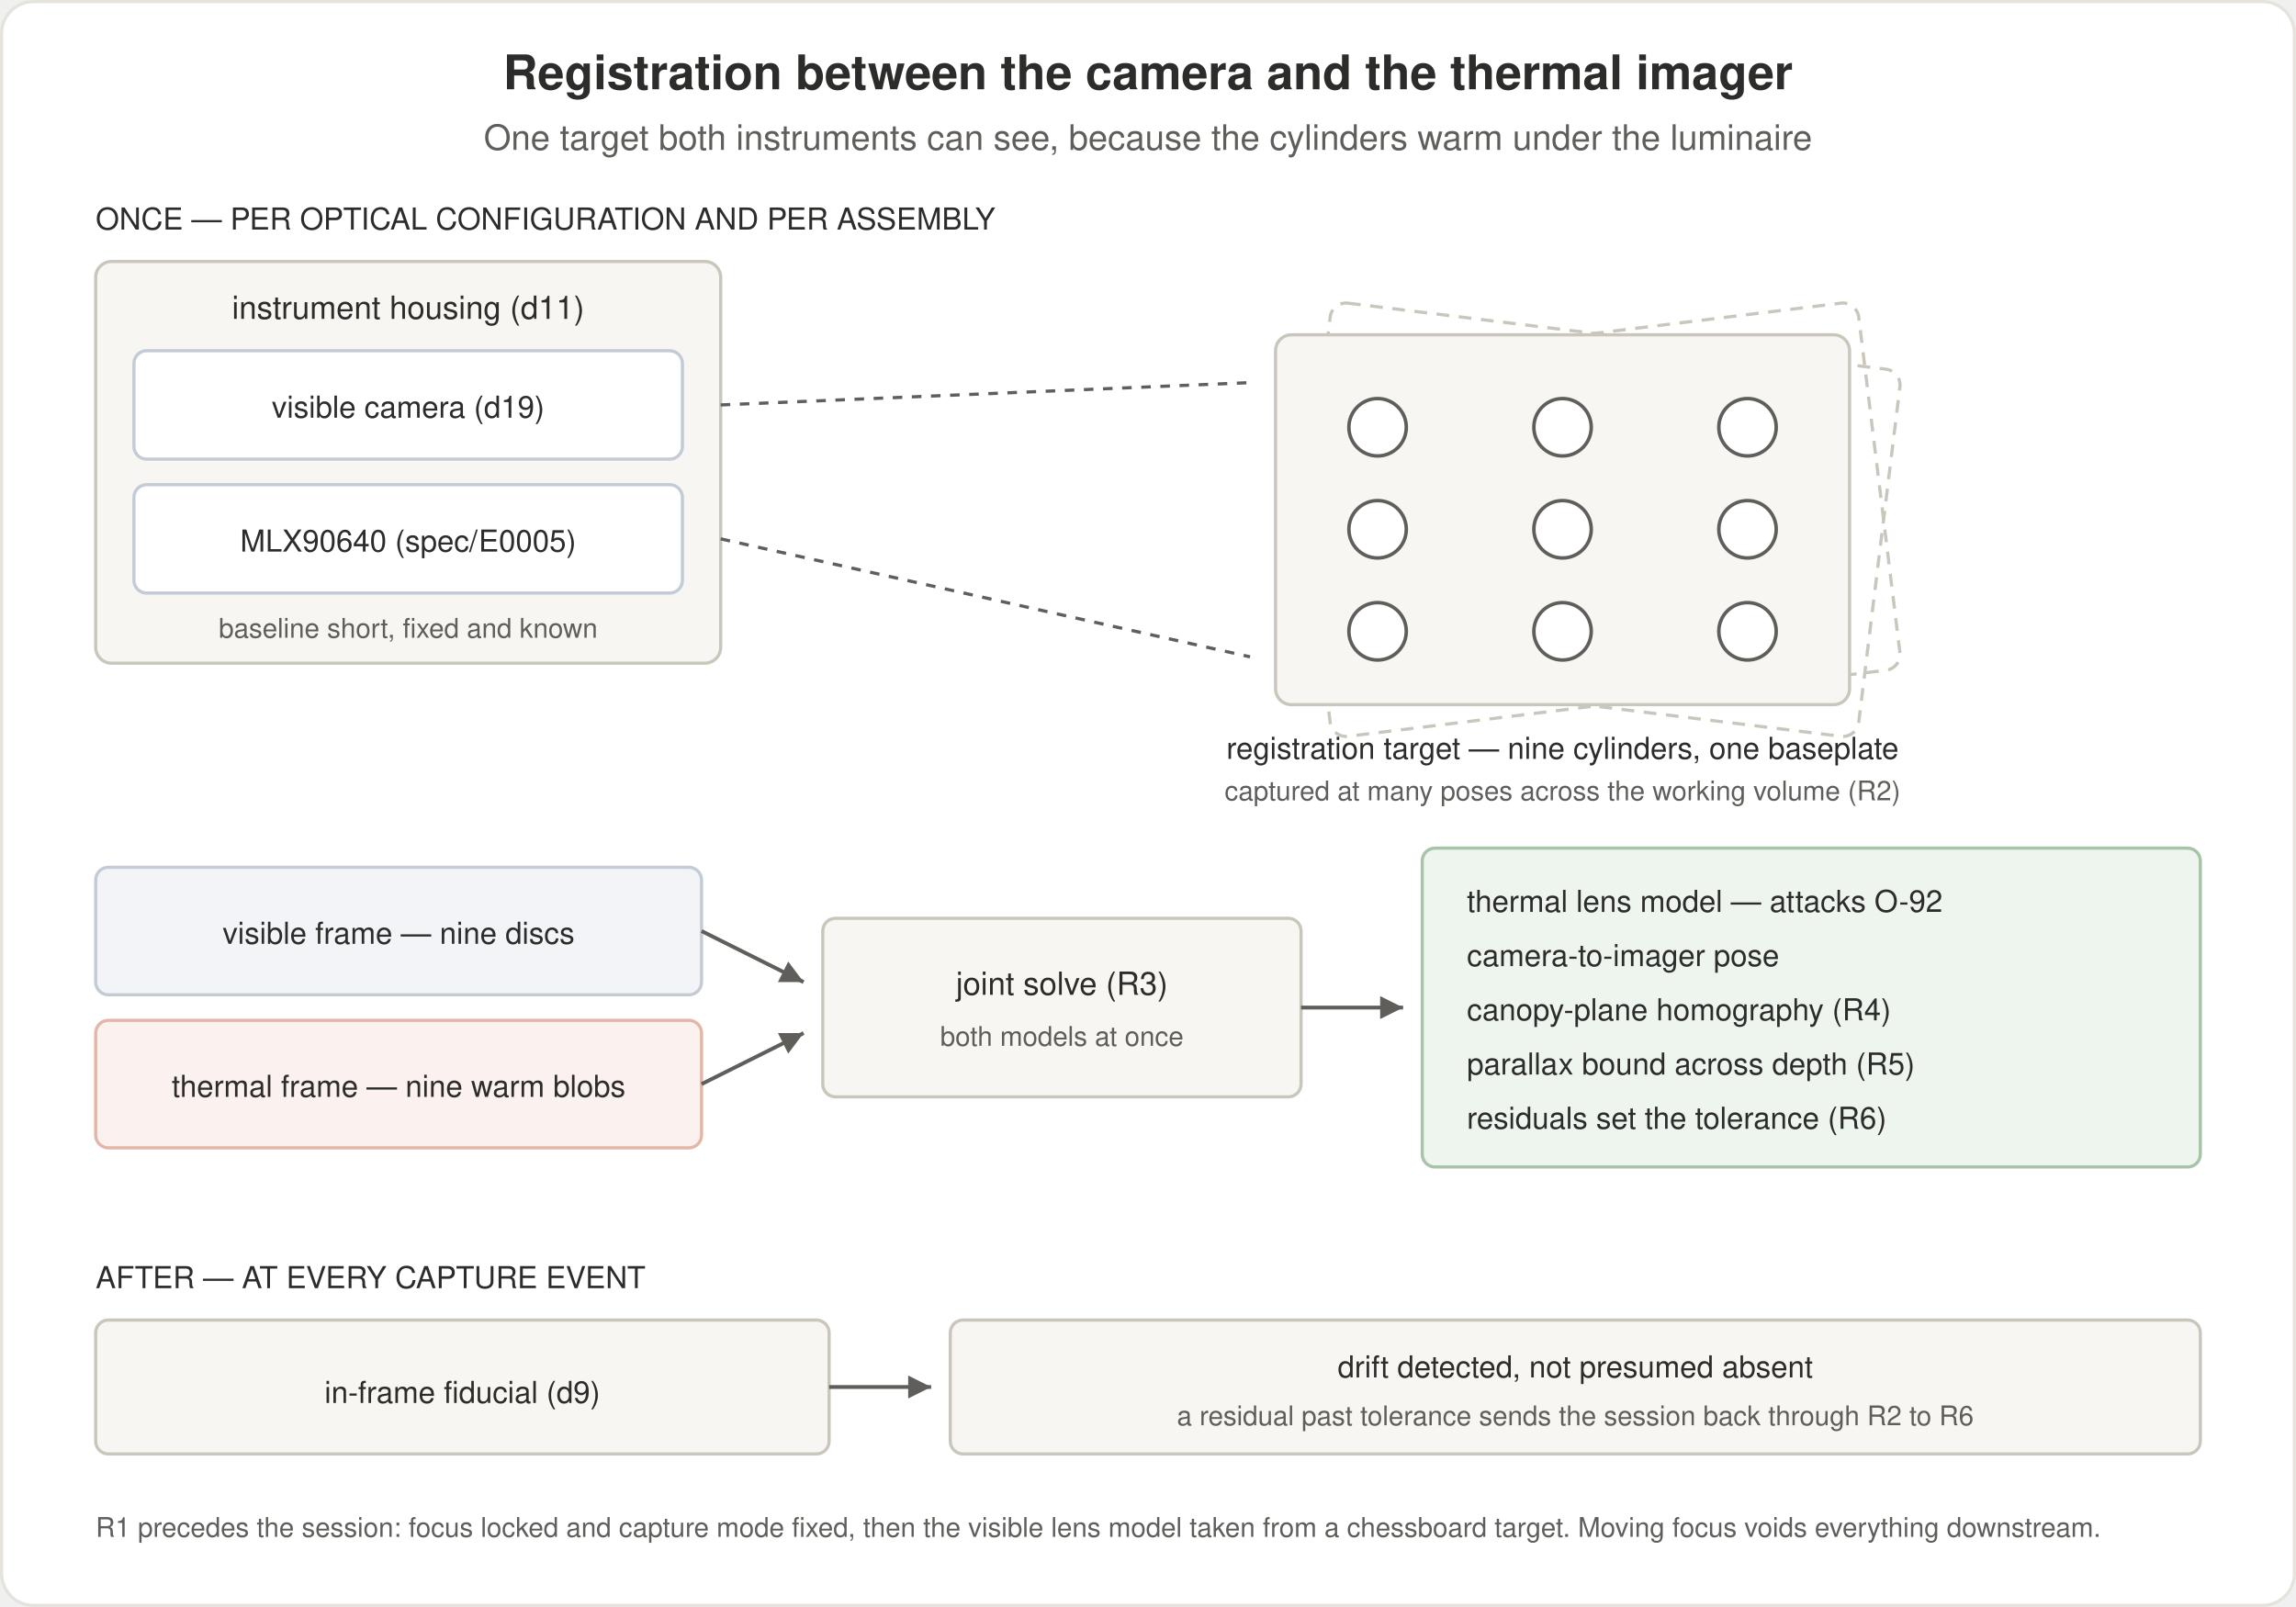
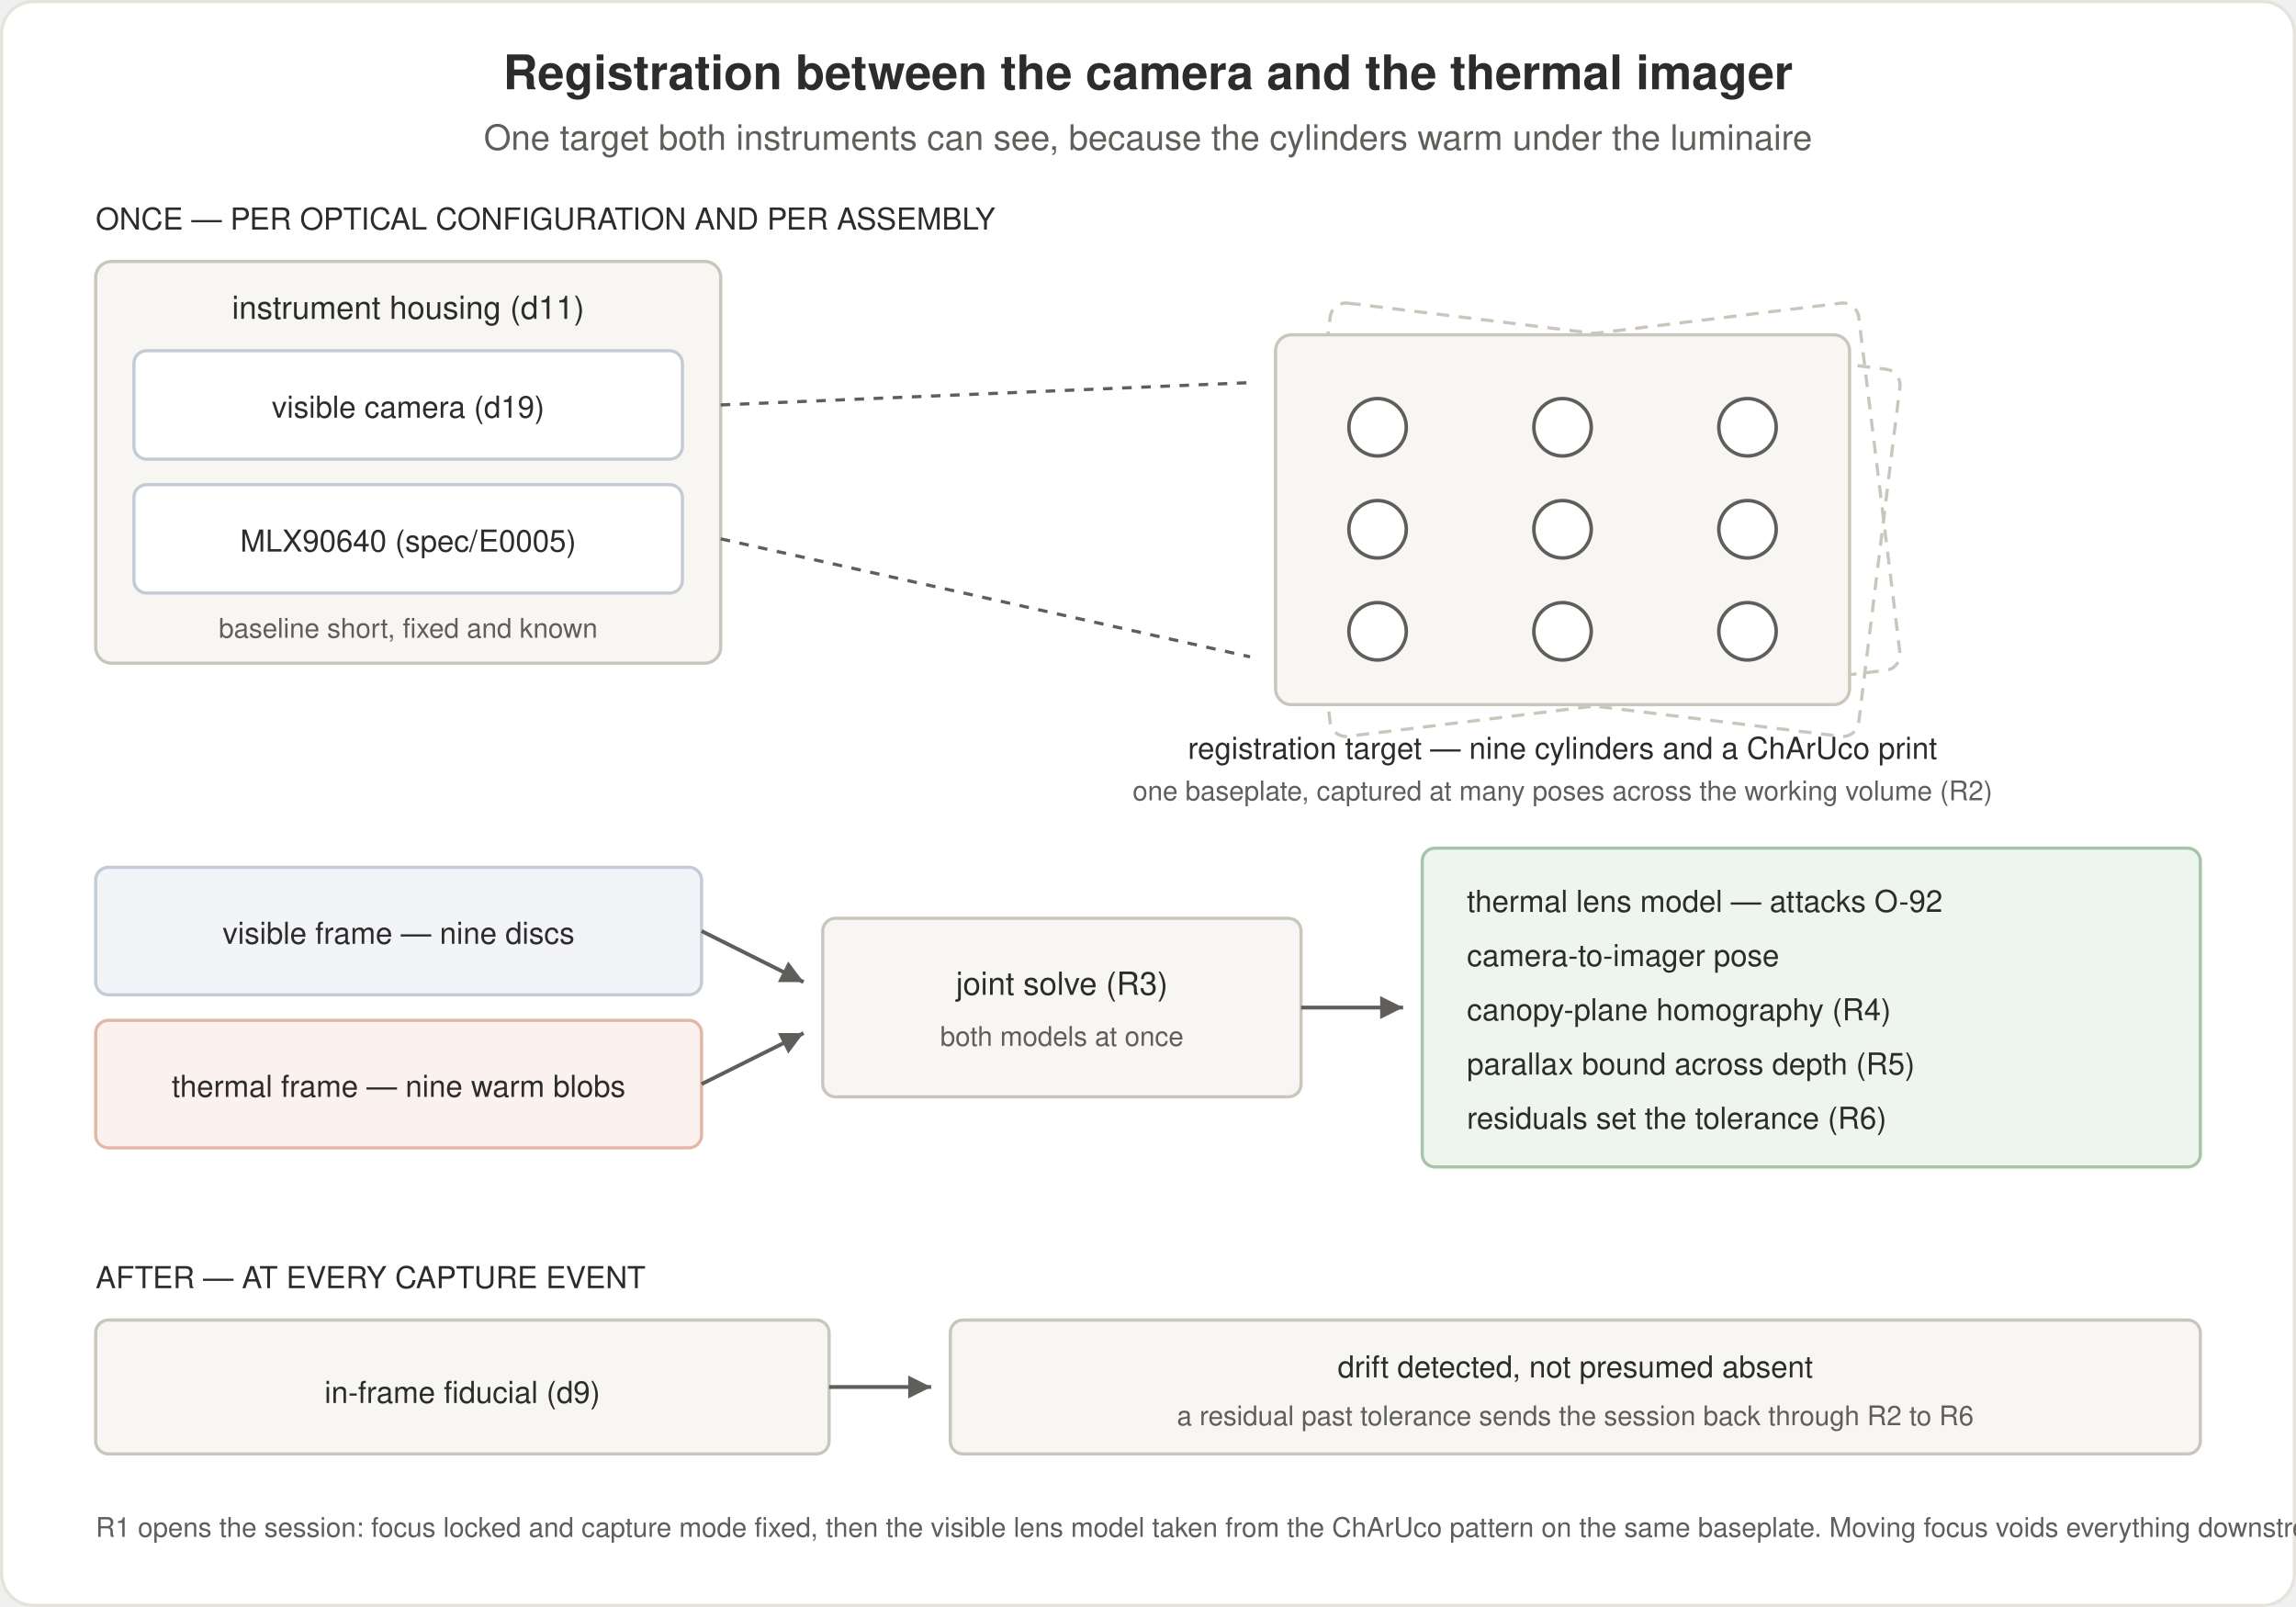
<svg xmlns="http://www.w3.org/2000/svg" width="720" height="504" viewBox="0 0 720 504" role="img" aria-label="Registration session for the canopy imaging channel, per ADR-0033 decision 12">
  <defs>
    <marker id="a33" markerWidth="8" markerHeight="8" refX="6" refY="3" orient="auto">
      <path d="M0 0 L6 3 L0 6 Z" fill="#5F5E5A" />
    </marker>
  </defs>
  <rect x="0.5" y="0.5" width="719" height="503" rx="10" fill="#FFFFFF" stroke="#E5E3DC" />
  <text x="360" y="28" text-anchor="middle" font-family="Helvetica, Arial, sans-serif" font-size="15" font-weight="600" fill="#2C2C2A">Registration between the camera and the thermal imager</text>
  <text x="360" y="47" text-anchor="middle" font-family="Helvetica, Arial, sans-serif" font-size="11" fill="#5F5E5A">One target both instruments can see, because the cylinders warm under the luminaire</text>
  <text x="30" y="72" font-family="Helvetica, Arial, sans-serif" font-size="9.5" fill="#2C2C2A">ONCE — PER OPTICAL CONFIGURATION AND PER ASSEMBLY</text>
  <rect x="30" y="82" width="196" height="126" rx="5" fill="#F7F6F2" stroke="#C9C6BC" />
  <text x="128" y="100" text-anchor="middle" font-family="Helvetica, Arial, sans-serif" font-size="10" fill="#2C2C2A">instrument housing (d11)</text>
  <rect x="42" y="110" width="172" height="34" rx="4" fill="#FFFFFF" stroke="#C3CBD6" />
  <text x="128" y="131" text-anchor="middle" font-family="Helvetica, Arial, sans-serif" font-size="9.5" fill="#2C2C2A">visible camera (d19)</text>
  <rect x="42" y="152" width="172" height="34" rx="4" fill="#FFFFFF" stroke="#C3CBD6" />
  <text x="128" y="173" text-anchor="middle" font-family="Helvetica, Arial, sans-serif" font-size="9.5" fill="#2C2C2A">MLX90640 (spec/E0005)</text>
  <text x="128" y="200" text-anchor="middle" font-family="Helvetica, Arial, sans-serif" font-size="8.5" fill="#5F5E5A">baseline short, fixed and known</text>
  <line x1="226" y1="127" x2="392" y2="120" stroke="#5F5E5A" stroke-width="1" stroke-dasharray="3 3" />
  <line x1="226" y1="169" x2="392" y2="206" stroke="#5F5E5A" stroke-width="1" stroke-dasharray="3 3" />
  <g transform="rotate(-7 500 163)">
    <rect x="410" y="105" width="180" height="116" rx="5" fill="none" stroke="#C9C6BC" stroke-dasharray="4 3" />
  </g>
  <g transform="rotate(7 500 163)">
    <rect x="410" y="105" width="180" height="116" rx="5" fill="none" stroke="#C9C6BC" stroke-dasharray="4 3" />
  </g>
  <rect x="400" y="105" width="180" height="116" rx="5" fill="#F7F6F2" stroke="#C9C6BC" />
  <g fill="#FFFFFF" stroke="#5F5E5A" stroke-width="1.1">
    <circle cx="432" cy="134" r="9" />
    <circle cx="490" cy="134" r="9" />
    <circle cx="548" cy="134" r="9" />
    <circle cx="432" cy="166" r="9" />
    <circle cx="490" cy="166" r="9" />
    <circle cx="548" cy="166" r="9" />
    <circle cx="432" cy="198" r="9" />
    <circle cx="490" cy="198" r="9" />
    <circle cx="548" cy="198" r="9" />
  </g>
-   <text x="490" y="238" text-anchor="middle" font-family="Helvetica, Arial, sans-serif" font-size="9.5" fill="#2C2C2A">registration target — nine cylinders, one baseplate</text>
-   <text x="490" y="251" text-anchor="middle" font-family="Helvetica, Arial, sans-serif" font-size="8.5" fill="#5F5E5A">captured at many poses across the working volume (R2)</text>
+   <text x="490" y="238" text-anchor="middle" font-family="Helvetica, Arial, sans-serif" font-size="9.5" fill="#2C2C2A">registration target — nine cylinders and a ChArUco print</text>
+   <text x="490" y="251" text-anchor="middle" font-family="Helvetica, Arial, sans-serif" font-size="8.5" fill="#5F5E5A">one baseplate, captured at many poses across the working volume (R2)</text>
  <rect x="30" y="272" width="190" height="40" rx="4" fill="#F2F4F7" stroke="#C3CBD6" />
  <text x="125" y="296" text-anchor="middle" font-family="Helvetica, Arial, sans-serif" font-size="9.5" fill="#2C2C2A">visible frame — nine discs</text>
  <rect x="30" y="320" width="190" height="40" rx="4" fill="#FBF1EE" stroke="#E3B6A8" />
  <text x="125" y="344" text-anchor="middle" font-family="Helvetica, Arial, sans-serif" font-size="9.5" fill="#2C2C2A">thermal frame — nine warm blobs</text>
  <line x1="220" y1="292" x2="252" y2="308" stroke="#5F5E5A" stroke-width="1.2" marker-end="url(#a33)" />
  <line x1="220" y1="340" x2="252" y2="324" stroke="#5F5E5A" stroke-width="1.2" marker-end="url(#a33)" />
  <rect x="258" y="288" width="150" height="56" rx="4" fill="#F7F6F2" stroke="#C9C6BC" />
  <text x="333" y="312" text-anchor="middle" font-family="Helvetica, Arial, sans-serif" font-size="10" fill="#2C2C2A">joint solve (R3)</text>
  <text x="333" y="328" text-anchor="middle" font-family="Helvetica, Arial, sans-serif" font-size="8.5" fill="#5F5E5A">both models at once</text>
  <line x1="408" y1="316" x2="440" y2="316" stroke="#5F5E5A" stroke-width="1.2" marker-end="url(#a33)" />
  <rect x="446" y="266" width="244" height="100" rx="4" fill="#EEF4EE" stroke="#A8C4A8" />
  <text x="460" y="286" font-family="Helvetica, Arial, sans-serif" font-size="9.5" fill="#2C2C2A">thermal lens model — attacks O-92</text>
  <text x="460" y="303" font-family="Helvetica, Arial, sans-serif" font-size="9.5" fill="#2C2C2A">camera-to-imager pose</text>
  <text x="460" y="320" font-family="Helvetica, Arial, sans-serif" font-size="9.5" fill="#2C2C2A">canopy-plane homography (R4)</text>
  <text x="460" y="337" font-family="Helvetica, Arial, sans-serif" font-size="9.5" fill="#2C2C2A">parallax bound across depth (R5)</text>
  <text x="460" y="354" font-family="Helvetica, Arial, sans-serif" font-size="9.5" fill="#2C2C2A">residuals set the tolerance (R6)</text>
  <text x="30" y="404" font-family="Helvetica, Arial, sans-serif" font-size="9.5" fill="#2C2C2A">AFTER — AT EVERY CAPTURE EVENT</text>
  <rect x="30" y="414" width="230" height="42" rx="4" fill="#F7F6F2" stroke="#C9C6BC" />
  <text x="145" y="440" text-anchor="middle" font-family="Helvetica, Arial, sans-serif" font-size="9.5" fill="#2C2C2A">in-frame fiducial (d9)</text>
  <line x1="260" y1="435" x2="292" y2="435" stroke="#5F5E5A" stroke-width="1.2" marker-end="url(#a33)" />
  <rect x="298" y="414" width="392" height="42" rx="4" fill="#F7F6F2" stroke="#C9C6BC" />
  <text x="494" y="432" text-anchor="middle" font-family="Helvetica, Arial, sans-serif" font-size="9.5" fill="#2C2C2A">drift detected, not presumed absent</text>
  <text x="494" y="447" text-anchor="middle" font-family="Helvetica, Arial, sans-serif" font-size="8.5" fill="#5F5E5A">a residual past tolerance sends the session back through R2 to R6</text>
-   <text x="30" y="482" font-family="Helvetica, Arial, sans-serif" font-size="8.5" fill="#5F5E5A">R1 precedes the session: focus locked and capture mode fixed, then the visible lens model taken from a chessboard target. Moving focus voids everything downstream.</text>
+   <text x="30" y="482" font-family="Helvetica, Arial, sans-serif" font-size="8.5" fill="#5F5E5A">R1 opens the session: focus locked and capture mode fixed, then the visible lens model taken from the ChArUco pattern on the same baseplate. Moving focus voids everything downstream.</text>
</svg>
